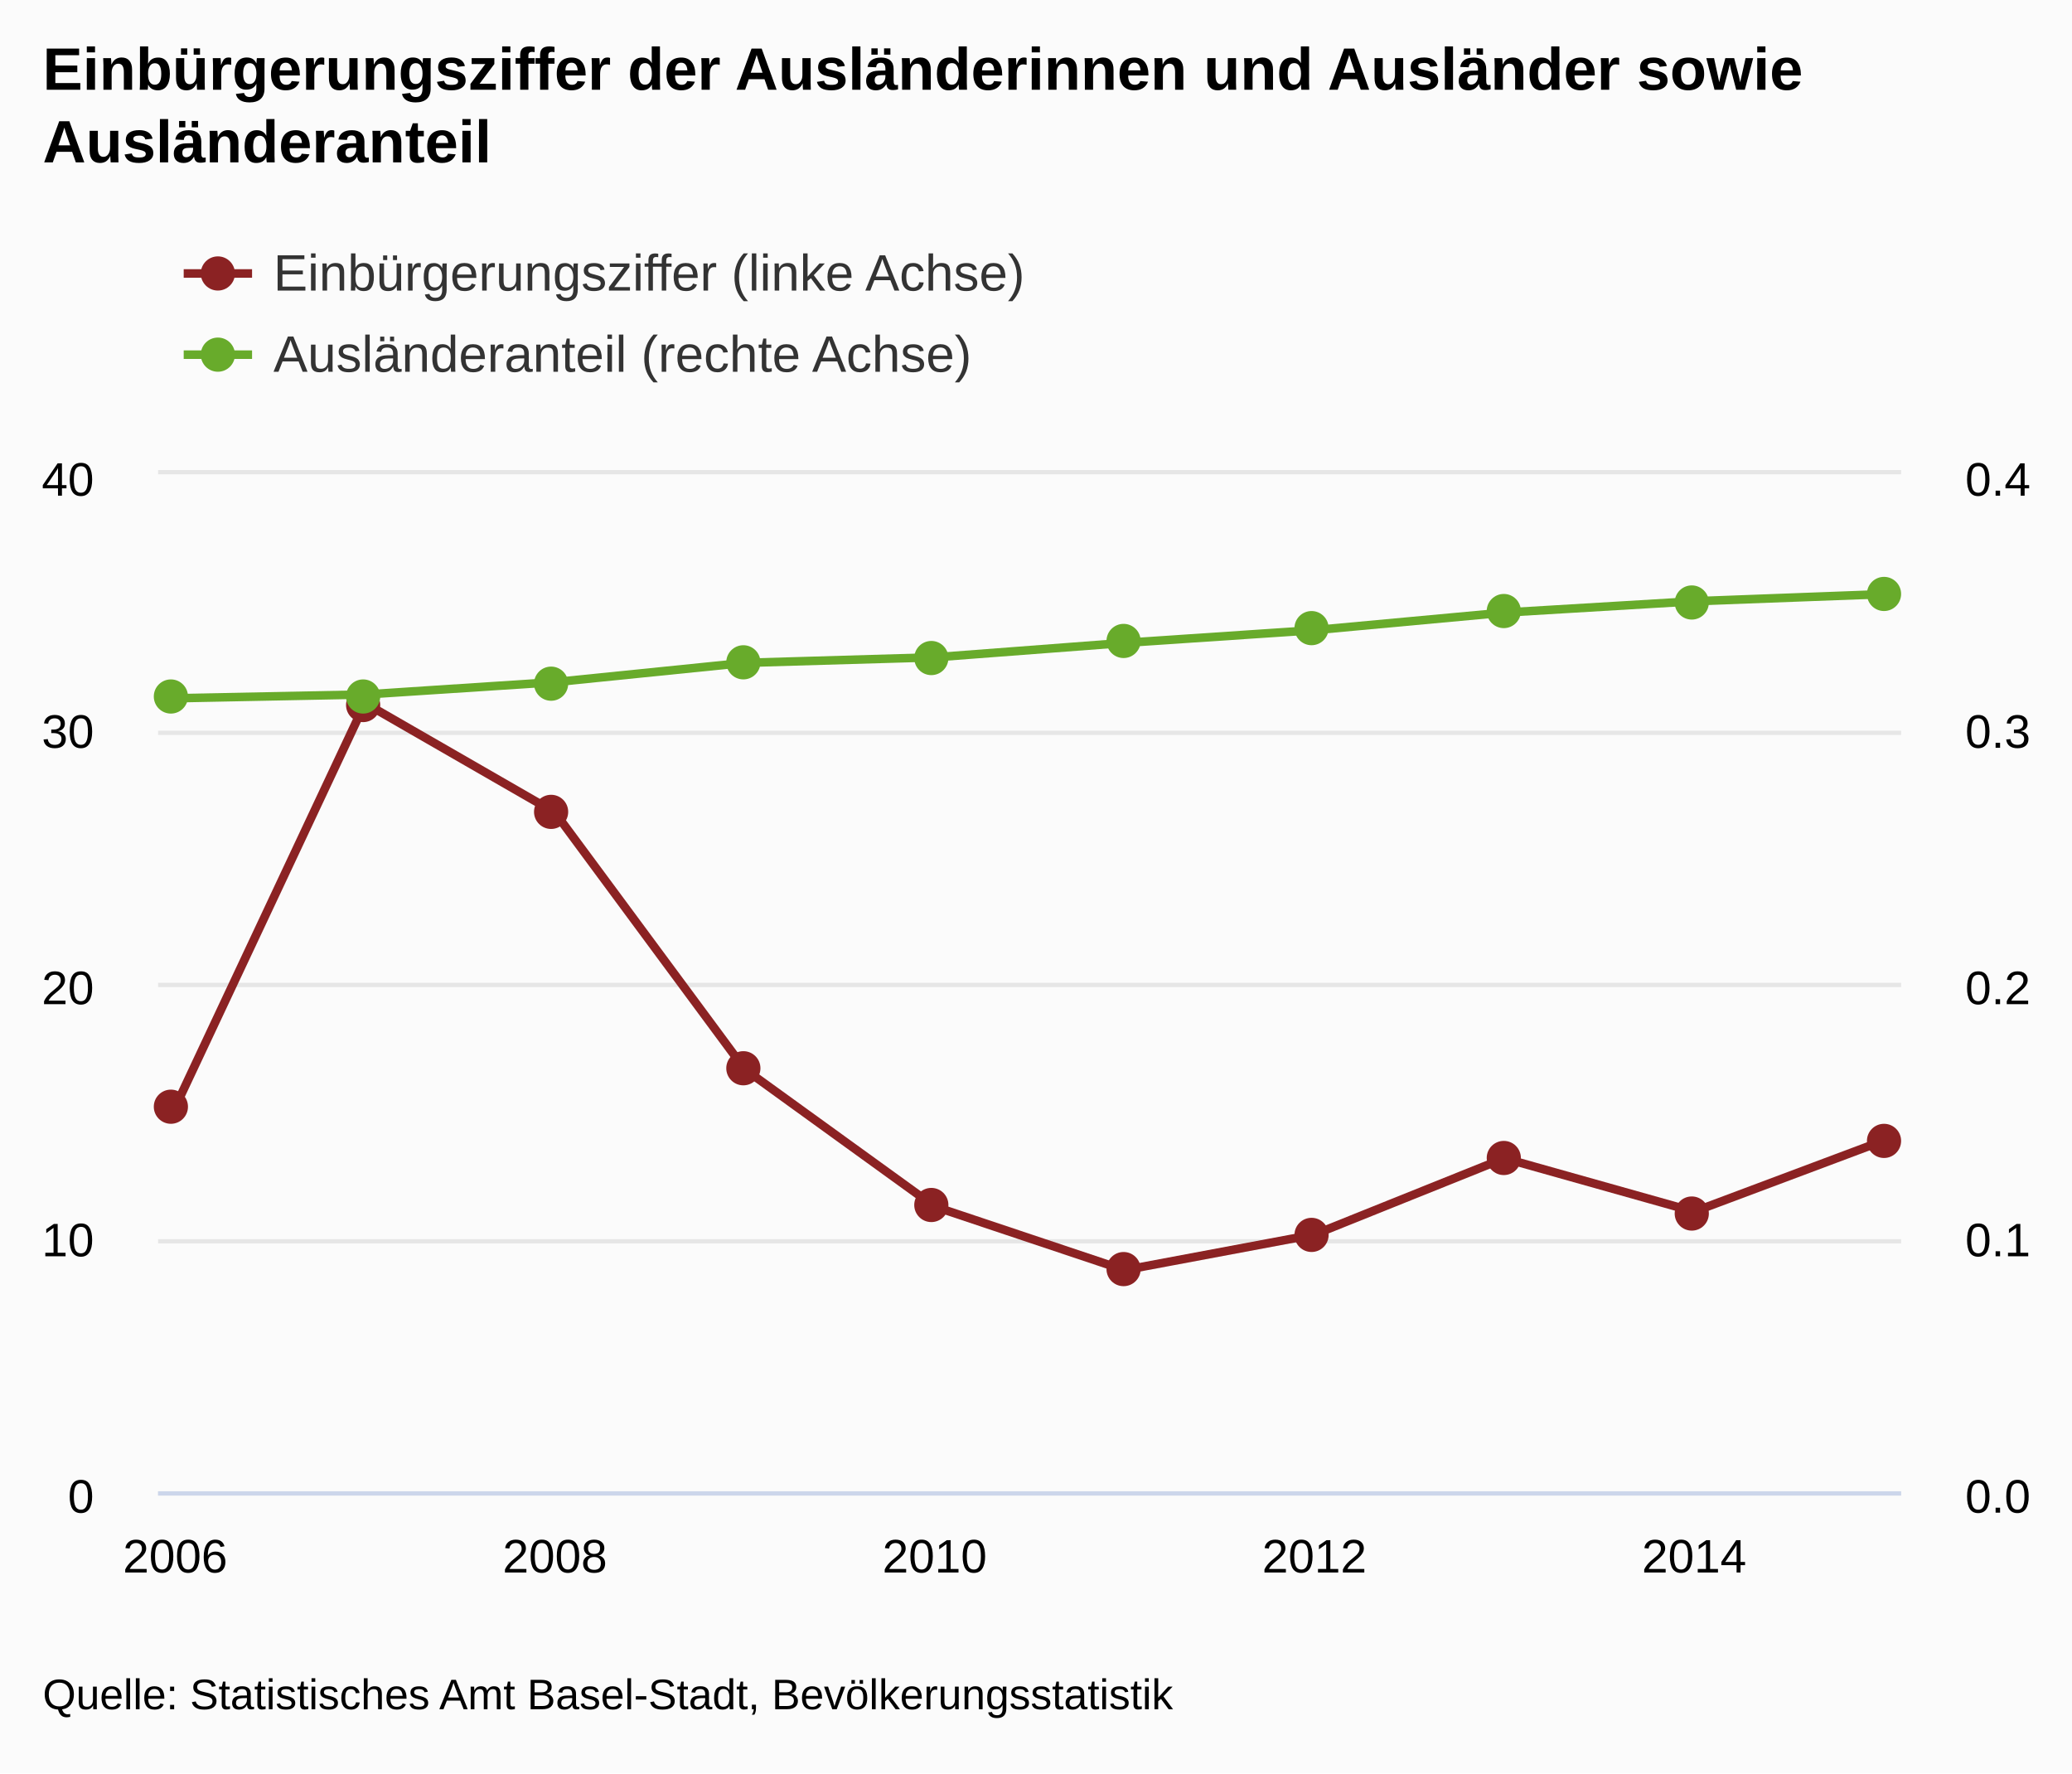
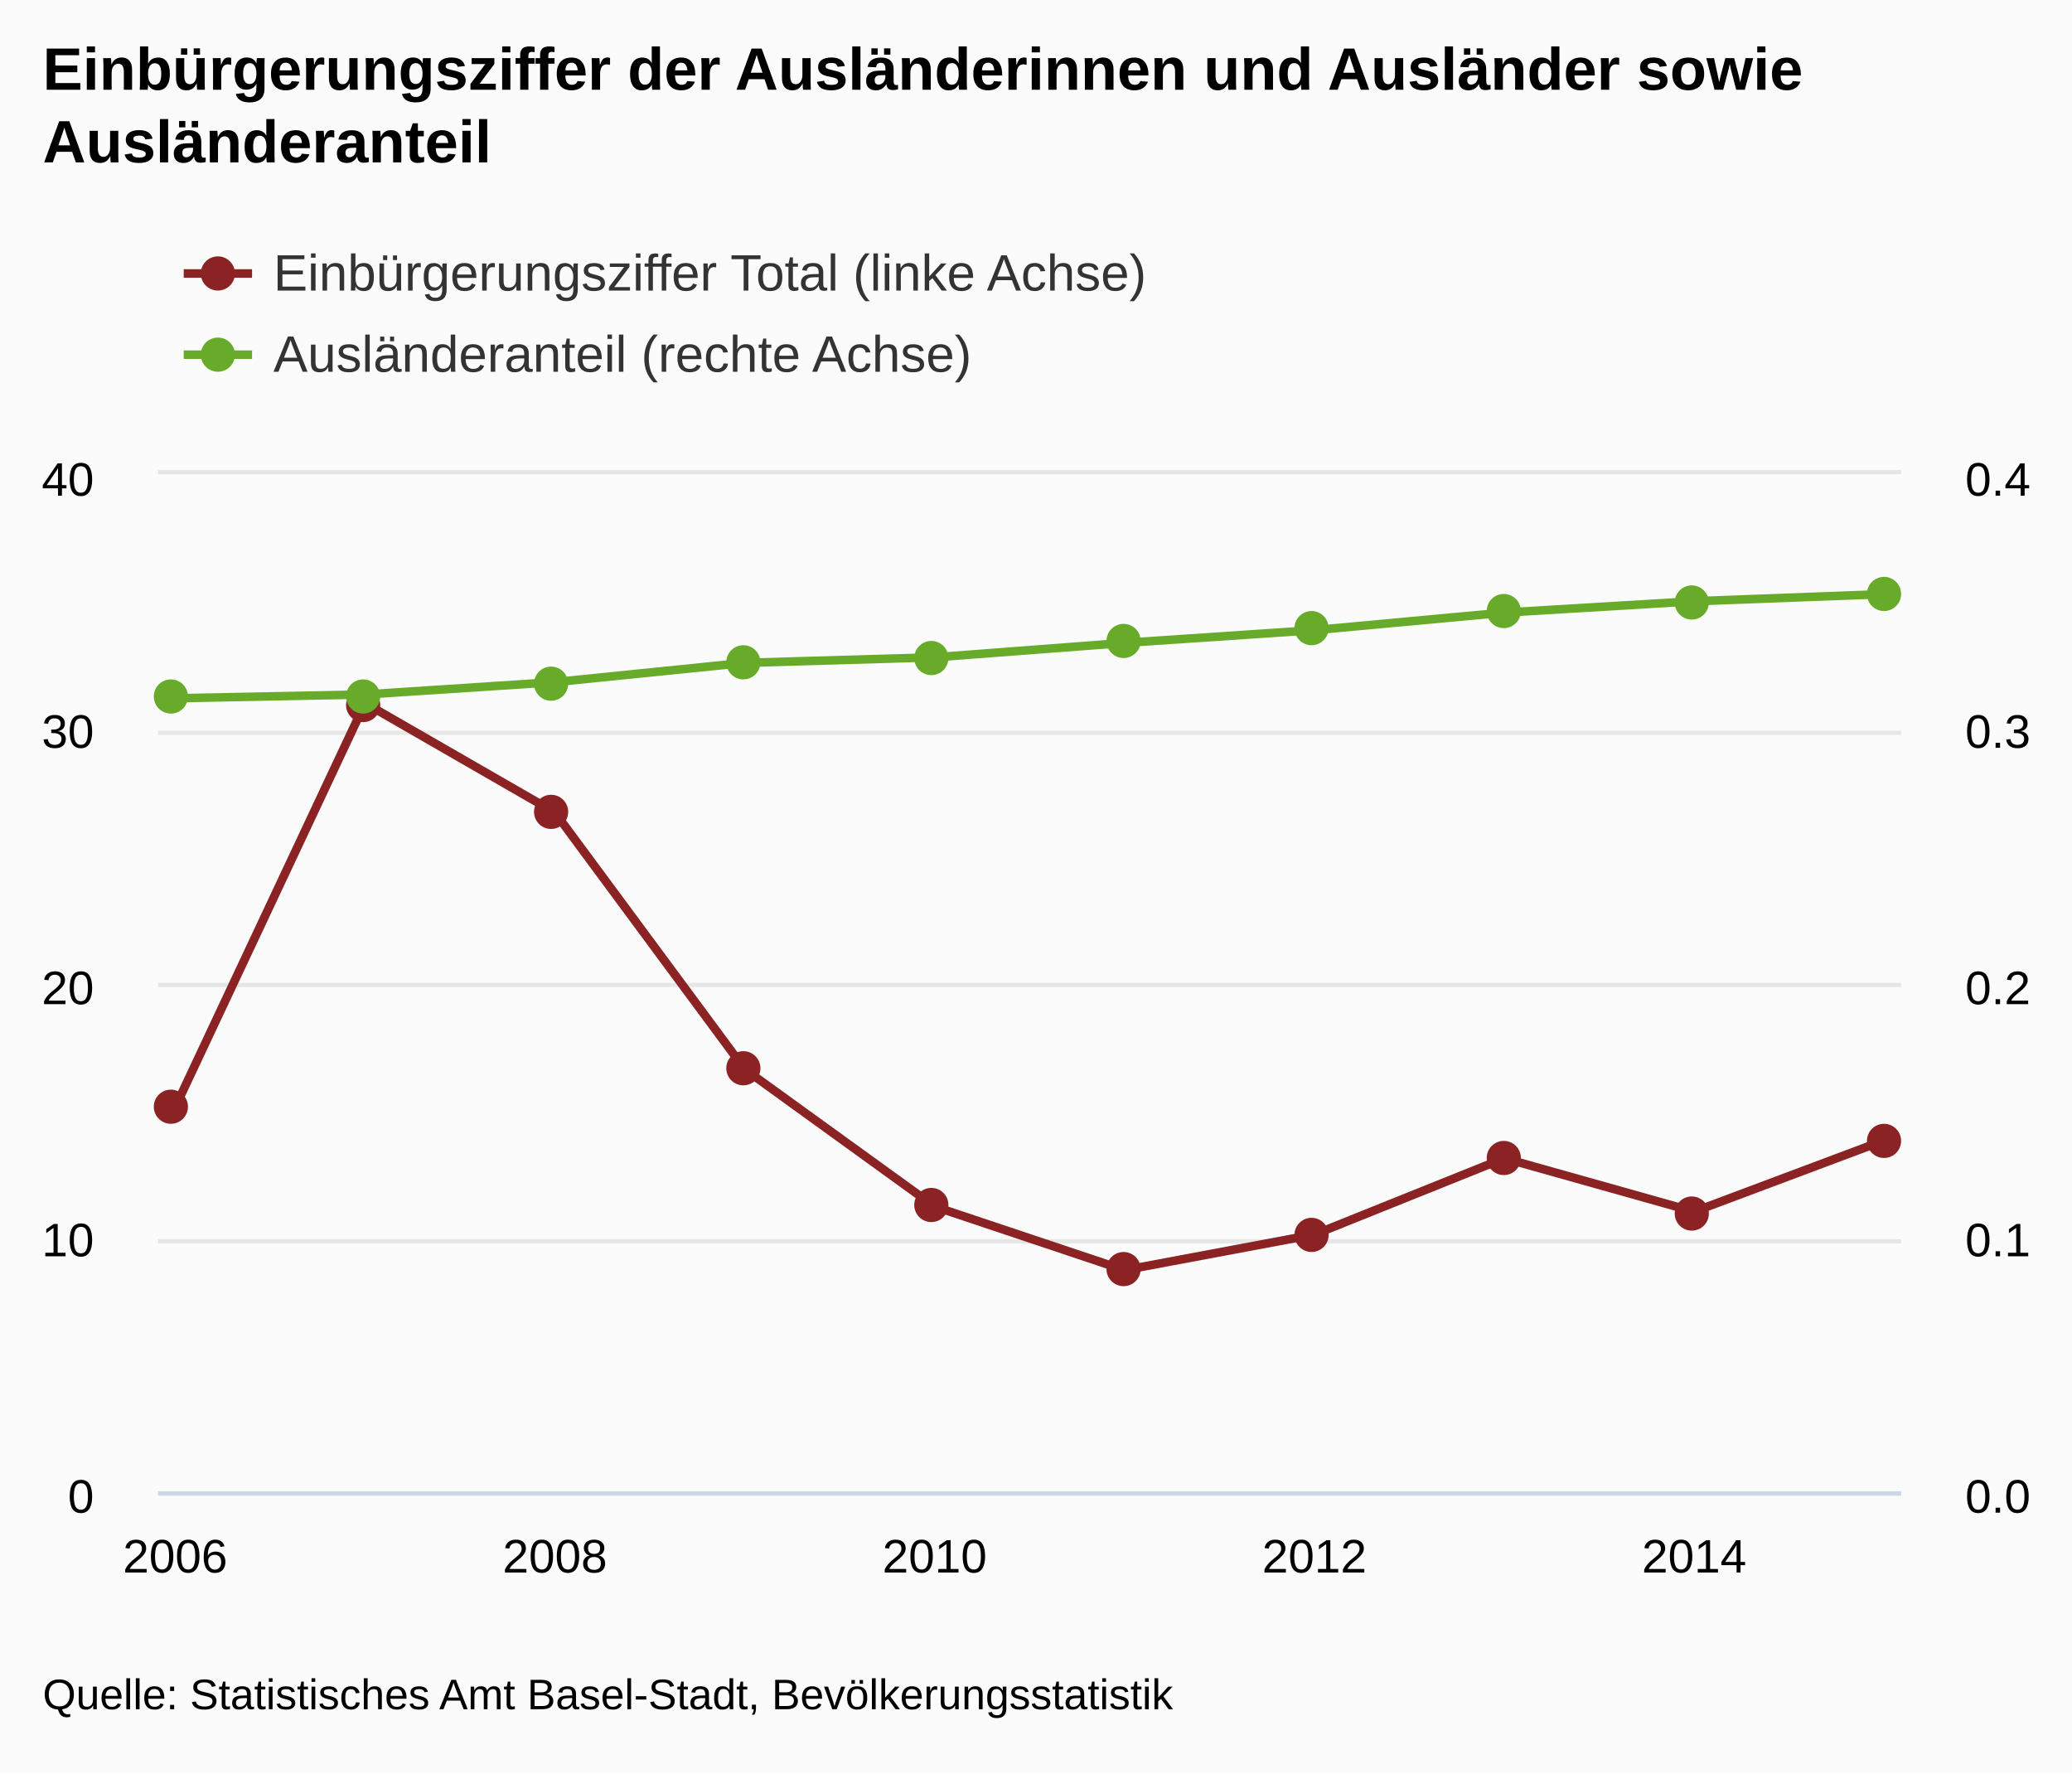
<svg xmlns="http://www.w3.org/2000/svg" version="1.1" class="highcharts-root" style="font-family:arial;font-size:12px;" viewBox="0 0 485 415">
  <defs>
    <clipPath>
      <rect x="0" y="0" width="408" height="238" fill="none" />
    </clipPath>
    <clipPath id="a">
      <rect x="0" y="0" width="408" height="238" fill="none" />
    </clipPath>
    <clipPath id="b">
      <rect x="0" y="0" width="408" height="238" fill="none" />
    </clipPath>
  </defs>
  <rect fill="#fbfbfb" class="highcharts-background" x="0" y="0" width="485" height="415" rx="0" ry="0" />
  <rect fill="none" class="highcharts-plot-background" x="37" y="111" width="408" height="238" />
  <g class="highcharts-pane-group" />
  <g class="highcharts-grid highcharts-xaxis-grid ">
    <path fill="none" class="highcharts-grid-line" d="M 40.5 111 L 40.5 349" opacity="1" />
    <path fill="none" class="highcharts-grid-line" d="M 129.5 111 L 129.5 349" opacity="1" />
    <path fill="none" class="highcharts-grid-line" d="M 218.5 111 L 218.5 349" opacity="1" />
    <path fill="none" class="highcharts-grid-line" d="M 307.5 111 L 307.5 349" opacity="1" />
    <path fill="none" class="highcharts-grid-line" d="M 396.5 111 L 396.5 349" opacity="1" />
  </g>
  <g class="highcharts-grid highcharts-yaxis-grid ">
    <path fill="none" stroke="#e6e6e6" stroke-width="1" class="highcharts-grid-line" d="M 37 349.5 L 445 349.5" opacity="1" />
    <path fill="none" stroke="#e6e6e6" stroke-width="1" class="highcharts-grid-line" d="M 37 290.5 L 445 290.5" opacity="1" />
    <path fill="none" stroke="#e6e6e6" stroke-width="1" class="highcharts-grid-line" d="M 37 230.5 L 445 230.5" opacity="1" />
    <path fill="none" stroke="#e6e6e6" stroke-width="1" class="highcharts-grid-line" d="M 37 171.5 L 445 171.5" opacity="1" />
    <path fill="none" stroke="#e6e6e6" stroke-width="1" class="highcharts-grid-line" d="M 37 110.5 L 445 110.5" opacity="1" />
  </g>
  <g class="highcharts-grid highcharts-yaxis-grid ">
    <path fill="none" class="highcharts-grid-line" d="M 37 349.5 L 445 349.5" opacity="1" />
    <path fill="none" class="highcharts-grid-line" d="M 37 290.5 L 445 290.5" opacity="1" />
    <path fill="none" class="highcharts-grid-line" d="M 37 230.5 L 445 230.5" opacity="1" />
    <path fill="none" class="highcharts-grid-line" d="M 37 171.5 L 445 171.5" opacity="1" />
    <path fill="none" class="highcharts-grid-line" d="M 37 111.5 L 445 111.5" opacity="1" />
  </g>
  <rect fill="none" class="highcharts-plot-border" x="37" y="111" width="408" height="238" />
  <g class="highcharts-axis highcharts-xaxis ">
    <path fill="none" class="highcharts-axis-line" stroke="#ccd6eb" stroke-width="1" d="M 37 349.5 L 445 349.5" />
  </g>
  <g class="highcharts-axis highcharts-yaxis ">
    <path fill="none" class="highcharts-axis-line" d="M 37 111 L 37 349" />
  </g>
  <g class="highcharts-axis highcharts-yaxis ">
    <path fill="none" class="highcharts-axis-line" d="M 445 111 L 445 349" />
  </g>
  <g class="highcharts-series-group">
    <g class="highcharts-series highcharts-series-0 highcharts-line-series highcharts-color-undefined " transform="translate(37,111) scale(1 1)" clip-path="url(#a)">
      <path fill="none" d="M 4 148.155 L 48.444 53.55 L 92.889 79.135 L 137.333 139.23 L 181.778 171.36 L 226.222 186.235 L 270.667 177.905 L 315.111 160.055 L 359.556 172.55 L 404 155.89" class="highcharts-graph" stroke="#8b2223" stroke-width="2" stroke-linejoin="round" stroke-linecap="round" />
    </g>
    <g class="highcharts-markers highcharts-series-0 highcharts-line-series highcharts-color-undefined " transform="translate(37,111) scale(1 1)" clip-path="none">
      <path fill="#8b2223" d="M 7 148 A 4 4 0 1 1 7 147.996 Z" class="highcharts-point" />
      <path fill="#8b2223" d="M 52 54 A 4 4 0 1 1 52 53.996 Z" class="highcharts-point" />
      <path fill="#8b2223" d="M 96 79 A 4 4 0 1 1 96 78.996 Z" class="highcharts-point" />
      <path fill="#8b2223" d="M 141 139 A 4 4 0 1 1 141 138.996 Z" class="highcharts-point" />
      <path fill="#8b2223" d="M 185 171 A 4 4 0 1 1 185 170.996 Z" class="highcharts-point" />
      <path fill="#8b2223" d="M 230 186 A 4 4 0 1 1 230 185.996 Z" class="highcharts-point" />
      <path fill="#8b2223" d="M 274 178 A 4 4 0 1 1 274 177.996 Z" class="highcharts-point" />
      <path fill="#8b2223" d="M 319 160 A 4 4 0 1 1 319 159.996 Z" class="highcharts-point" />
      <path fill="#8b2223" d="M 363 173 A 4 4 0 1 1 363 172.996 Z" class="highcharts-point" />
      <path fill="#8b2223" d="M 408 156 A 4 4 0 1 1 408 155.996 Z" class="highcharts-point" />
    </g>
    <g class="highcharts-series highcharts-series-1 highcharts-line-series highcharts-color-undefined " transform="translate(37,111) scale(1 1)" clip-path="url(#b)">
      <path fill="none" d="M 4 52.408 L 48.444 51.531 L 92.889 48.629 L 137.333 44.123 L 181.778 42.828 L 226.222 39.451 L 270.667 36.466 L 315.111 32.364 L 359.556 29.707 L 404 28.043" class="highcharts-graph" stroke="#68AB2B" stroke-width="2" stroke-linejoin="round" stroke-linecap="round" />
    </g>
    <g class="highcharts-markers highcharts-series-1 highcharts-line-series highcharts-color-undefined " transform="translate(37,111) scale(1 1)" clip-path="none">
      <path fill="#68AB2B" d="M 7 52 A 4 4 0 1 1 7 51.996 Z" class="highcharts-point" />
      <path fill="#68AB2B" d="M 52 52 A 4 4 0 1 1 52 51.996 Z" class="highcharts-point" />
      <path fill="#68AB2B" d="M 96 49 A 4 4 0 1 1 96 48.996 Z" class="highcharts-point" />
      <path fill="#68AB2B" d="M 141 44 A 4 4 0 1 1 141 43.996 Z" class="highcharts-point" />
      <path fill="#68AB2B" d="M 185 43 A 4 4 0 1 1 185 42.996 Z" class="highcharts-point" />
      <path fill="#68AB2B" d="M 230 39 A 4 4 0 1 1 230 38.996 Z" class="highcharts-point" />
      <path fill="#68AB2B" d="M 274 36 A 4 4 0 1 1 274 35.996 Z" class="highcharts-point" />
      <path fill="#68AB2B" d="M 319 32 A 4 4 0 1 1 319 31.996 Z" class="highcharts-point" />
      <path fill="#68AB2B" d="M 363 30 A 4 4 0 1 1 363 29.996 Z" class="highcharts-point" />
      <path fill="#68AB2B" d="M 408 28 A 4 4 0 1 1 408 27.996 Z" class="highcharts-point" />
    </g>
  </g>
  <text x="10" text-anchor="start" class="highcharts-title" style="color:#000000;font-size:14px;font-weight:bold;fill:#000000;" y="21">
    <tspan>Einbürgerungsziffer der Ausländerinnen und Ausländer sowie</tspan>
    <tspan dy="17" x="10">Ausländeranteil</tspan>
  </text>
  <g class="highcharts-legend" transform="translate(35,45)">
    <rect fill="none" class="highcharts-legend-box" rx="0" ry="0" x="0" y="0" width="496" height="54" visibility="visible" />
    <g>
      <g>
        <g class="highcharts-legend-item highcharts-line-series highcharts-color-undefined highcharts-series-0" transform="translate(8,8)">
          <path fill="none" d="M 0 11 L 16 11" class="highcharts-graph" stroke="#8b2223" stroke-width="2" />
          <path fill="#8b2223" d="M 12 11 A 4 4 0 1 1 12 10.996 Z" class="highcharts-point" />
          <text x="21" style="color:#333333;font-size:12px;font-weight:normal;cursor:pointer;fill:#333333;" text-anchor="start" y="15">
-             <tspan>Einbürgerungsziffer (linke Achse)</tspan>
+             <tspan>Einbürgerungsziffer Total (linke Achse)</tspan>
          </text>
        </g>
        <g class="highcharts-legend-item highcharts-line-series highcharts-color-undefined highcharts-series-1" transform="translate(8,27)">
          <path fill="none" d="M 0 11 L 16 11" class="highcharts-graph" stroke="#68AB2B" stroke-width="2" />
          <path fill="#68AB2B" d="M 12 11 A 4 4 0 1 1 12 10.996 Z" class="highcharts-point" />
          <text x="21" y="15" style="color:#333333;font-size:12px;font-weight:normal;cursor:pointer;fill:#333333;" text-anchor="start">
            <tspan>Ausländeranteil (rechte Achse)</tspan>
          </text>
        </g>
      </g>
    </g>
  </g>
  <g class="highcharts-axis-labels highcharts-xaxis-labels ">
    <text x="41" style="color:#000000;cursor:default;font-size:11px;fill:#000000;" text-anchor="middle" transform="translate(0,0)" y="368" opacity="1">
      <tspan>2006</tspan>
    </text>
    <text x="129.889" style="color:#000000;cursor:default;font-size:11px;fill:#000000;" text-anchor="middle" transform="translate(0,0)" y="368" opacity="1">
      <tspan>2008</tspan>
    </text>
    <text x="218.778" style="color:#000000;cursor:default;font-size:11px;fill:#000000;" text-anchor="middle" transform="translate(0,0)" y="368" opacity="1">
      <tspan>2010</tspan>
    </text>
    <text x="307.667" style="color:#000000;cursor:default;font-size:11px;fill:#000000;" text-anchor="middle" transform="translate(0,0)" y="368" opacity="1">
      <tspan>2012</tspan>
    </text>
    <text x="396.556" style="color:#000000;cursor:default;font-size:11px;fill:#000000;" text-anchor="middle" transform="translate(0,0)" y="368" opacity="1">
      <tspan>2014</tspan>
    </text>
  </g>
  <g class="highcharts-axis-labels highcharts-yaxis-labels ">
    <text x="22" style="color:#000000;cursor:default;font-size:11px;fill:#000000;" text-anchor="end" transform="translate(0,0)" y="354" opacity="1">
      <tspan>0</tspan>
    </text>
    <text x="22" style="color:#000000;cursor:default;font-size:11px;fill:#000000;" text-anchor="end" transform="translate(0,0)" y="294" opacity="1">
      <tspan>10</tspan>
    </text>
    <text x="22" style="color:#000000;cursor:default;font-size:11px;fill:#000000;" text-anchor="end" transform="translate(0,0)" y="235" opacity="1">
      <tspan>20</tspan>
    </text>
    <text x="22" style="color:#000000;cursor:default;font-size:11px;fill:#000000;" text-anchor="end" transform="translate(0,0)" y="175" opacity="1">
      <tspan>30</tspan>
    </text>
    <text x="22" style="color:#000000;cursor:default;font-size:11px;fill:#000000;" text-anchor="end" transform="translate(0,0)" y="116" opacity="1">
      <tspan>40</tspan>
    </text>
  </g>
  <g class="highcharts-axis-labels highcharts-yaxis-labels ">
    <text x="460" style="color:#000000;cursor:default;font-size:11px;fill:#000000;" text-anchor="start" transform="translate(0,0)" y="354" opacity="1">
      <tspan>0.0</tspan>
    </text>
    <text x="460" style="color:#000000;cursor:default;font-size:11px;fill:#000000;" text-anchor="start" transform="translate(0,0)" y="294" opacity="1">
      <tspan>0.1</tspan>
    </text>
    <text x="460" style="color:#000000;cursor:default;font-size:11px;fill:#000000;" text-anchor="start" transform="translate(0,0)" y="235" opacity="1">
      <tspan>0.2</tspan>
    </text>
    <text x="460" style="color:#000000;cursor:default;font-size:11px;fill:#000000;" text-anchor="start" transform="translate(0,0)" y="175" opacity="1">
      <tspan>0.3</tspan>
    </text>
    <text x="460" style="color:#000000;cursor:default;font-size:11px;fill:#000000;" text-anchor="start" transform="translate(0,0)" y="116" opacity="1">
      <tspan>0.4</tspan>
    </text>
  </g>
  <text x="10" class="highcharts-credits" text-anchor="start" style="cursor:default;color:#000000;font-size:10px;fill:#000000;" y="400">
    <tspan>Quelle: Statistisches Amt Basel-Stadt, Bevölkerungsstatistik</tspan>
  </text>
</svg>
